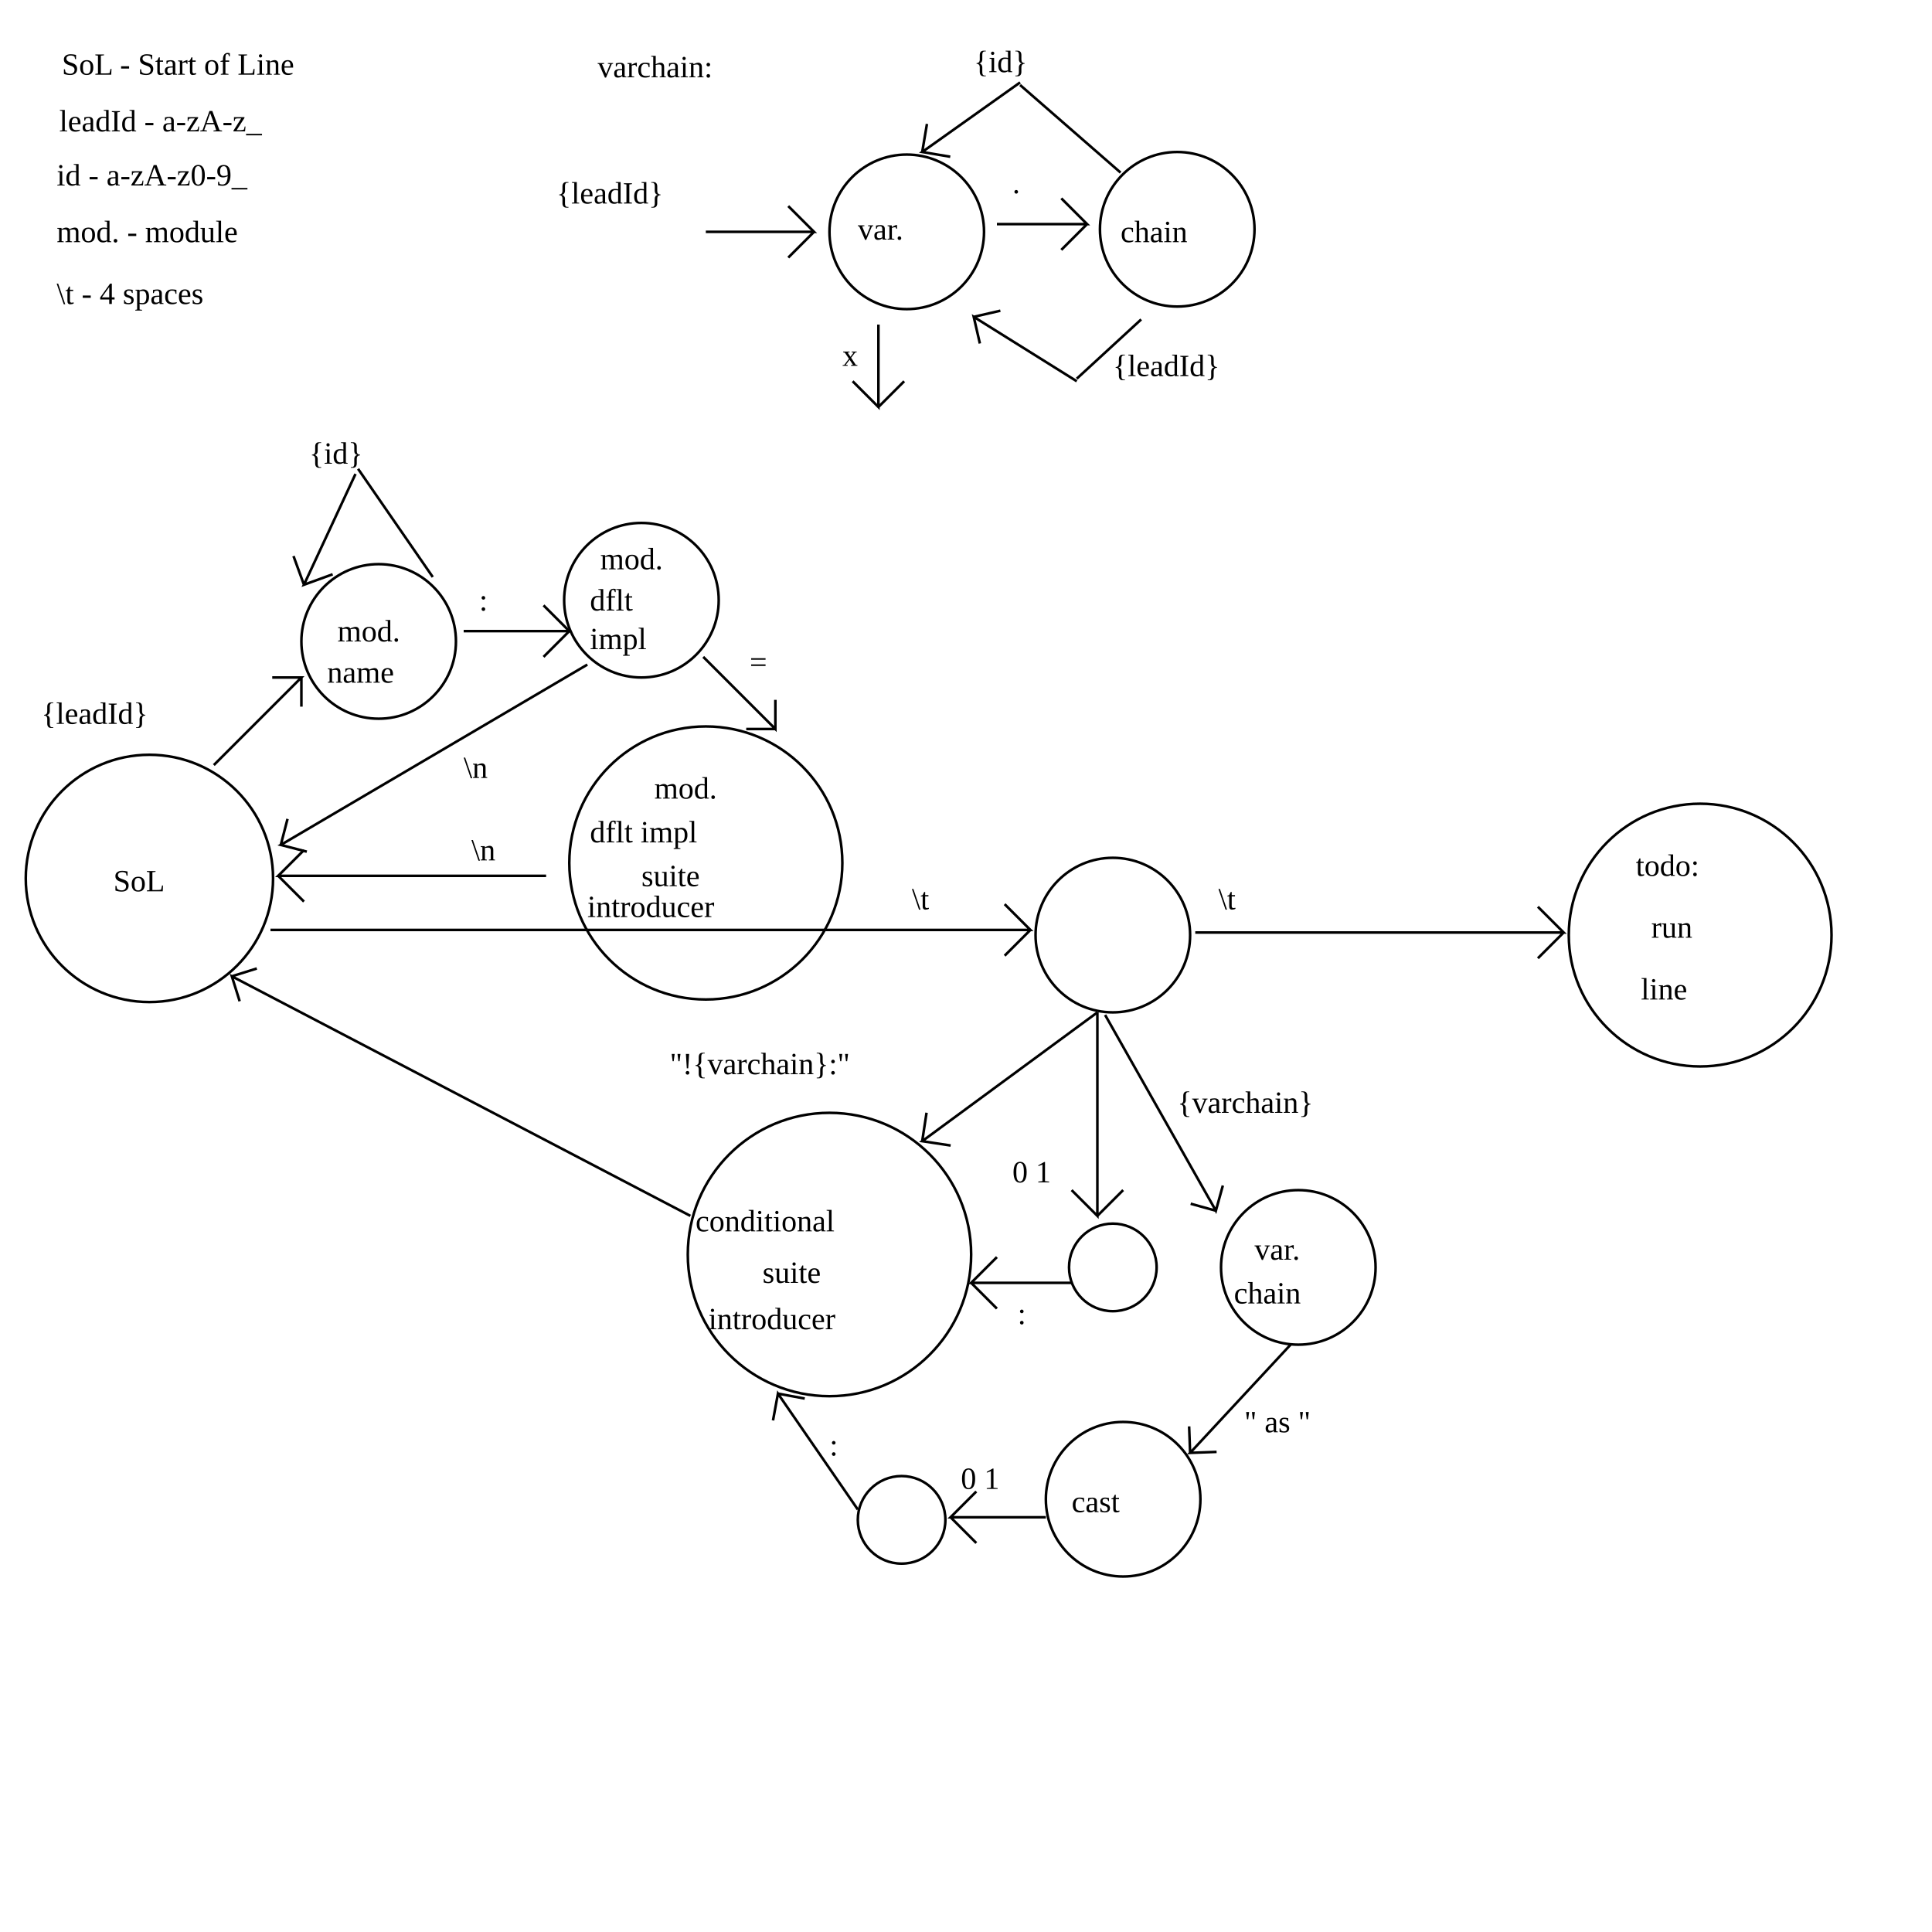
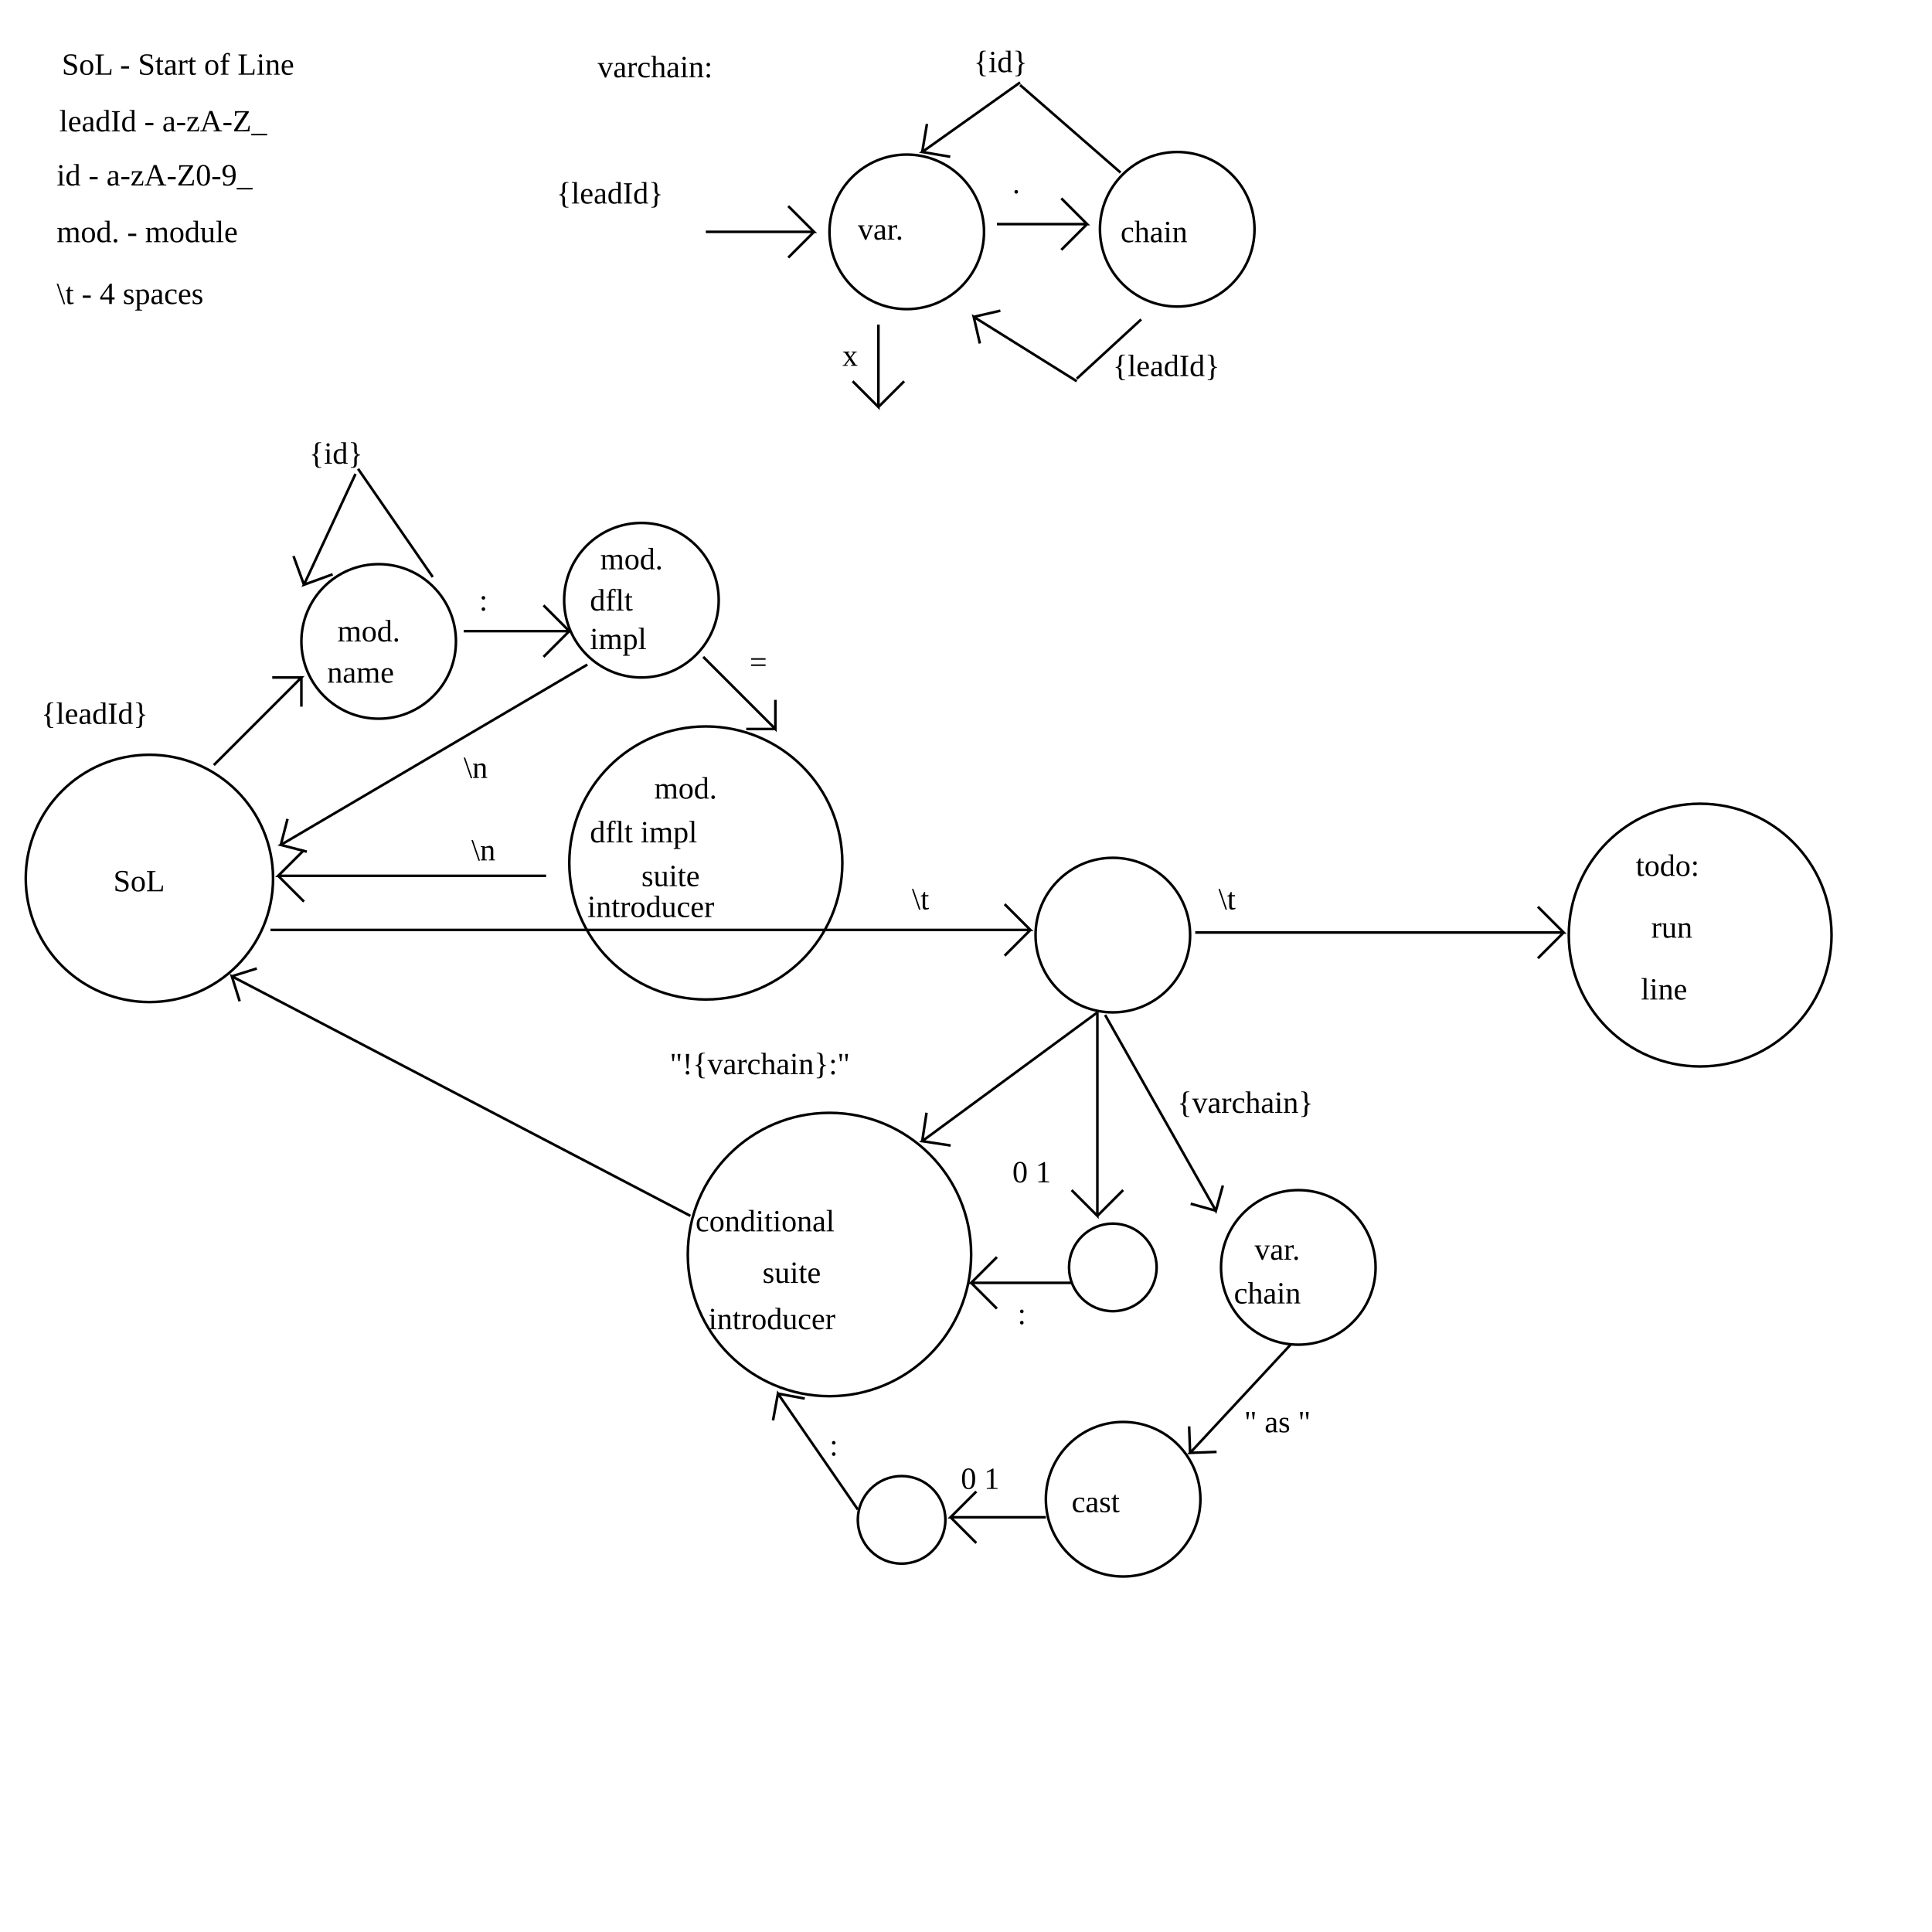
<svg xmlns="http://www.w3.org/2000/svg" version="1.1" width="750" height="750" viewBox="0,0,750,750">
  <circle cx="58" cy="341" r="48" fill="transparent" stroke="black" stroke-width="1" id="circle1" />
  <text x="44" y="346" fill="black" id="text1">SoL</text>
  <text x="24" y="29" fill="black" id="text2">SoL - Start of Line</text>
  <text x="333" y="93" fill="black" id="text3">var.</text>
  <circle cx="352" cy="90" r="30" fill="transparent" stroke="black" stroke-width="1" id="circle2" />
  <text x="232" y="30" fill="black" id="text4">varchain:</text>
  <polyline points="387 87 422 87 412 77 422 87 412 97" stroke="black" fill="transparent" stroke-width="1" id="polyline1" />
  <text x="435" y="94" fill="black" id="text5">chain</text>
  <circle cx="457" cy="89" r="30" fill="transparent" stroke="black" stroke-width="1" id="circle3" />
  <text x="393" y="75" fill="black" id="text6">.</text>
  <line x1="418" y1="147" x2="443" y2="124" stroke="black" stroke-width="1" id="line1" />
  <polyline points="418 148 378 123 380.386 133.341 378 123 388.341 120.614" stroke="black" fill="transparent" stroke-width="1" id="polyline2" />
  <text x="432" y="146" fill="black" id="text7">{leadId}</text>
  <line x1="396" y1="33" x2="435" y2="67" stroke="black" stroke-width="1" id="line2" />
  <polyline points="396 32 358 59 368.886 60.842 358 59 359.842 48.114" stroke="black" fill="transparent" stroke-width="1" id="polyline3" />
  <text x="378" y="28" fill="black" id="text8">{id}</text>
-   <text x="23" y="51" fill="black" id="text9">leadId - a-zA-z_</text>
-   <text x="22" y="72" fill="black" id="text10">id - a-zA-z0-9_</text>
+   <text x="23" y="51" fill="black" id="text9">leadId - a-zA-Z_</text>
+   <text x="22" y="72" fill="black" id="text10">id - a-zA-Z0-9_</text>
  <polyline points="274 90 316 90 306 80 316 90 306 100" stroke="black" fill="transparent" stroke-width="1" id="polyline4" />
  <text x="216" y="79" fill="black" id="text11">{leadId}</text>
  <polyline points="341 126 341 158 331 148 341 158 351 148" stroke="black" fill="transparent" stroke-width="1" id="polyline5" />
  <text x="327" y="142" fill="black" id="text12">x</text>
  <polyline points="83 297 117 263 105.686 263 117 263 117 274.314" stroke="black" fill="transparent" stroke-width="1" id="polyline6" />
  <text x="16" y="281" fill="black" id="text13">{leadId}</text>
  <text x="131" y="249" fill="black" id="text14">mod.</text>
  <circle cx="147" cy="249" r="30" fill="transparent" stroke="black" stroke-width="1" id="circle4" />
  <text x="22" y="94" fill="black" id="text15">mod. - module</text>
  <text x="127" y="265" fill="black" id="text16">name</text>
  <line x1="139" y1="182" x2="168" y2="224" stroke="black" stroke-width="1" id="line3" />
  <text x="120" y="180" fill="black" id="text17">{id}</text>
  <polyline points="138 184 118 227 129.137 222.934 118 227 113.934 215.863" stroke="black" fill="transparent" stroke-width="1" id="polyline7" />
  <polyline points="180 245 221 245 211 235 221 245 211 255" stroke="black" fill="transparent" stroke-width="1" id="polyline8" />
  <text x="186" y="237" fill="black" id="text18">:</text>
  <circle cx="274" cy="335" r="53" fill="transparent" stroke="black" stroke-width="1" id="circle5" />
  <text x="229" y="327" fill="black" id="text19">dflt impl</text>
  <text x="254" y="310" fill="black" id="text20">mod.</text>
  <text x="249" y="344" fill="black" id="text21">suite</text>
  <text x="228" y="356" fill="black" id="text22">introducer</text>
  <text x="229" y="237" fill="black" id="text24">dflt</text>
  <text x="233" y="221" fill="black" id="text23">mod.</text>
  <circle cx="249" cy="233" r="30" fill="transparent" stroke="black" stroke-width="1" id="circle6" />
  <text x="229" y="252" fill="black" id="text25">impl</text>
  <polyline points="273 255 301 283 301 271.686 301 283 289.686 283" stroke="black" fill="transparent" stroke-width="1" id="polyline9" />
  <text x="291" y="261" fill="black" id="text26">=</text>
  <polyline points="228 258 109 328 119.107 330.62 109 328 111.62 317.893" stroke="black" fill="transparent" stroke-width="1" id="polyline10" />
  <text x="180" y="302" fill="black" id="text27">\n</text>
  <polyline points="212 340 108 340 118 330 108 340 118 350" stroke="black" fill="transparent" stroke-width="1" id="polyline11" />
  <text x="183" y="334" fill="black" id="text28">\n</text>
  <polyline points="105 361 400 361 390 351 400 361 390 371" stroke="black" fill="transparent" stroke-width="1" id="polyline12" />
  <text x="22" y="118" fill="black" id="text29">\t - 4 spaces</text>
  <text x="354" y="353" fill="black" id="text30">\t</text>
  <circle cx="432" cy="363" r="30" fill="transparent" stroke="black" stroke-width="1" id="circle7" />
  <polyline points="464 362 607 362 597 352 607 362 597 372" stroke="black" fill="transparent" stroke-width="1" id="polyline13" />
  <text x="473" y="353" fill="black" id="text31">\t</text>
  <circle cx="660" cy="363" r="51" fill="transparent" stroke="black" stroke-width="1" id="circle8" />
  <text x="635" y="340" fill="black" id="text32">todo:</text>
  <text x="641" y="364" fill="black" id="text33">run</text>
  <text x="637" y="388" fill="black" id="text34">line</text>
  <polyline points="426 393 358 443 369.043 444.685 358 443 359.685 431.957" stroke="black" fill="transparent" stroke-width="1" id="polyline14" />
  <polyline points="426 393 426 472 416 462 426 472 436 462" stroke="black" fill="transparent" stroke-width="1" id="polyline15" />
  <polyline points="429 394 472 470 474.713 460.216 472 470 462.216 467.287" stroke="black" fill="transparent" stroke-width="1" id="polyline16" />
  <circle cx="432" cy="492" r="17" fill="transparent" stroke="black" stroke-width="1" id="circle9" />
  <text x="393" y="459" fill="black" id="text35">0 1</text>
  <circle cx="322" cy="487" r="55" fill="transparent" stroke="black" stroke-width="1" id="circle10" />
  <text x="270" y="478" fill="black" id="text36">conditional</text>
  <text x="296" y="498" fill="black" id="text37">suite</text>
  <text x="275" y="516" fill="black" id="text38">introducer</text>
  <polyline points="268 472 90 379 93.039 388.689 90 379 99.689 375.961" stroke="black" fill="transparent" stroke-width="1" id="polyline17" />
  <polyline points="416 498 377 498 387 488 377 498 387 508" stroke="black" fill="transparent" stroke-width="1" id="polyline18" />
  <text x="395" y="514" fill="black" id="text39">:</text>
  <text x="260" y="417" fill="black" id="text40">"!{varchain}:"</text>
  <circle cx="504" cy="492" r="30" fill="transparent" stroke="black" stroke-width="1" id="circle11" />
  <text x="457" y="432" fill="black" id="text41">{varchain}</text>
  <text x="487" y="489" fill="black" id="text42">var.</text>
  <text x="479" y="506" fill="black" id="text43">chain</text>
  <circle cx="436" cy="582" r="30" fill="transparent" stroke="black" stroke-width="1" />
  <text x="416" y="587" fill="black" id="text44">cast</text>
  <polyline points="501 522 462 564 472.28 563.619 462 564 461.619 553.72" stroke="black" fill="transparent" stroke-width="1" id="polyline19" />
  <text x="483" y="556" fill="black" id="text45">" as "</text>
  <circle cx="350" cy="590" r="17" fill="transparent" stroke="black" stroke-width="1" />
  <polyline points="406 589 369 589 379 579 369 589 379 599" stroke="black" fill="transparent" stroke-width="1" id="polyline20" />
  <text x="373" y="578" fill="black" id="text46">0 1</text>
  <polyline points="333 586 302 541 300.084 551.401 302 541 312.401 542.916" stroke="black" fill="transparent" stroke-width="1" id="polyline21" />
  <text x="322" y="565" fill="black" id="text47">:</text>
</svg>
